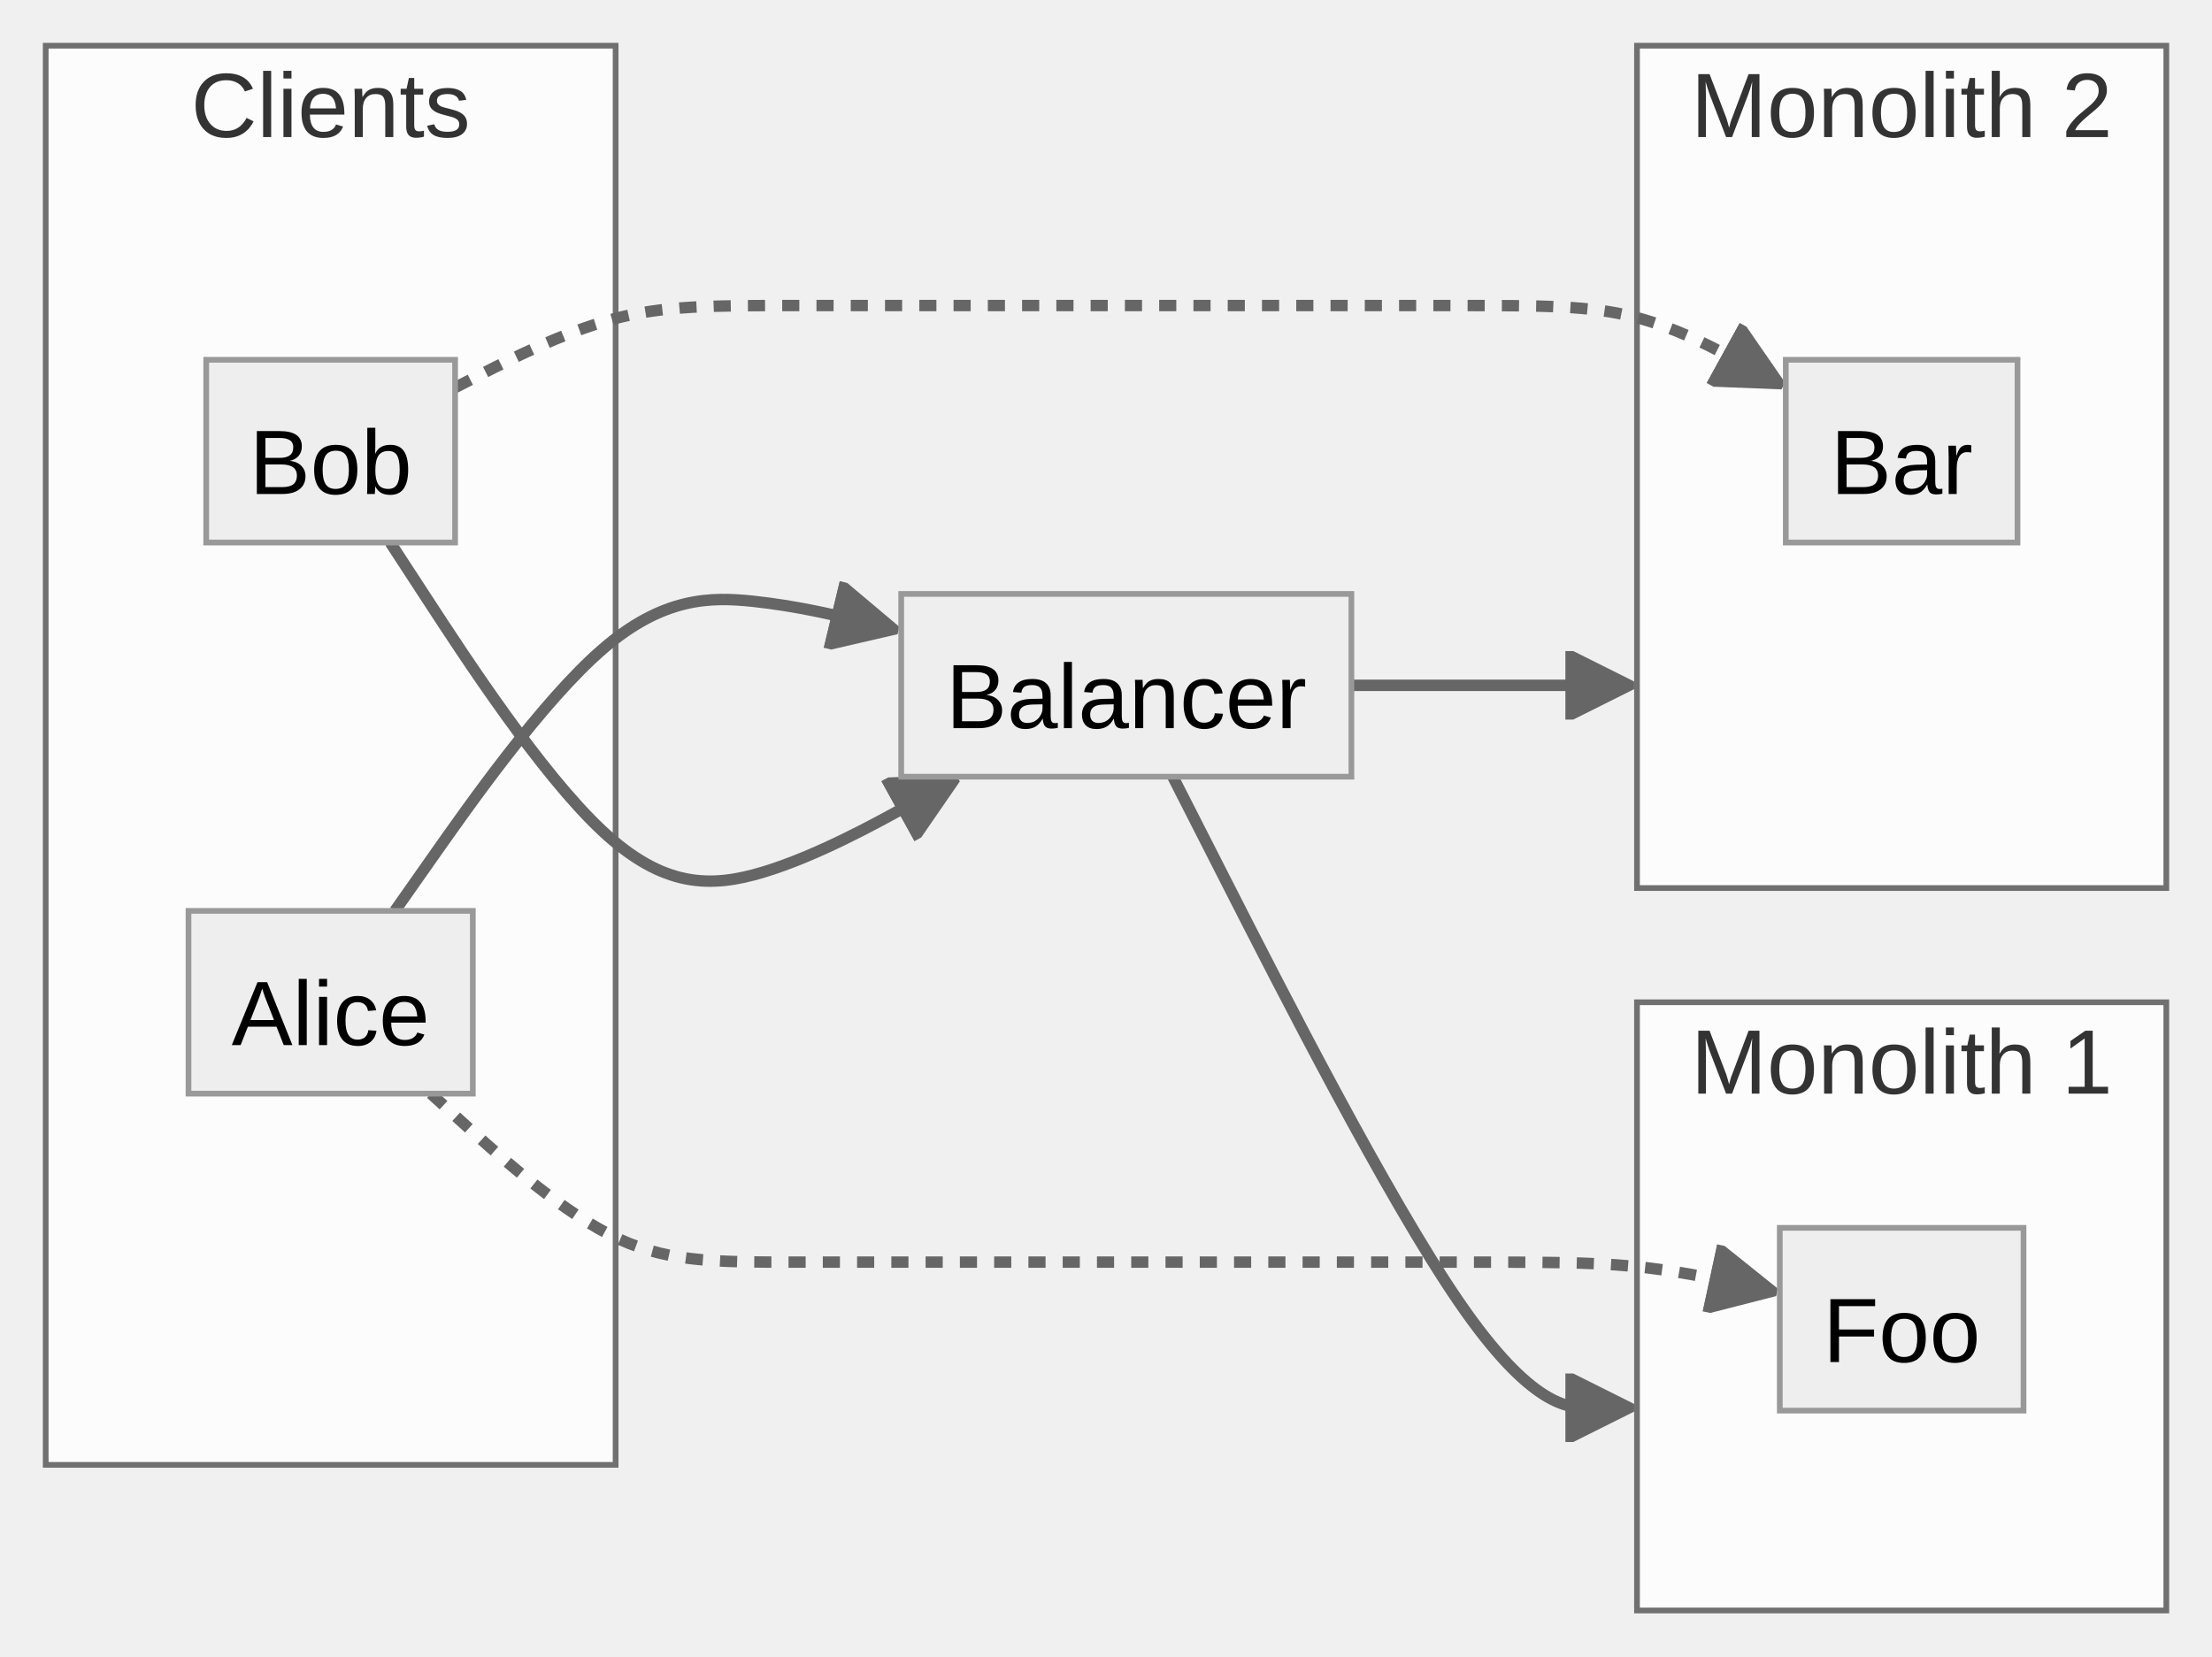
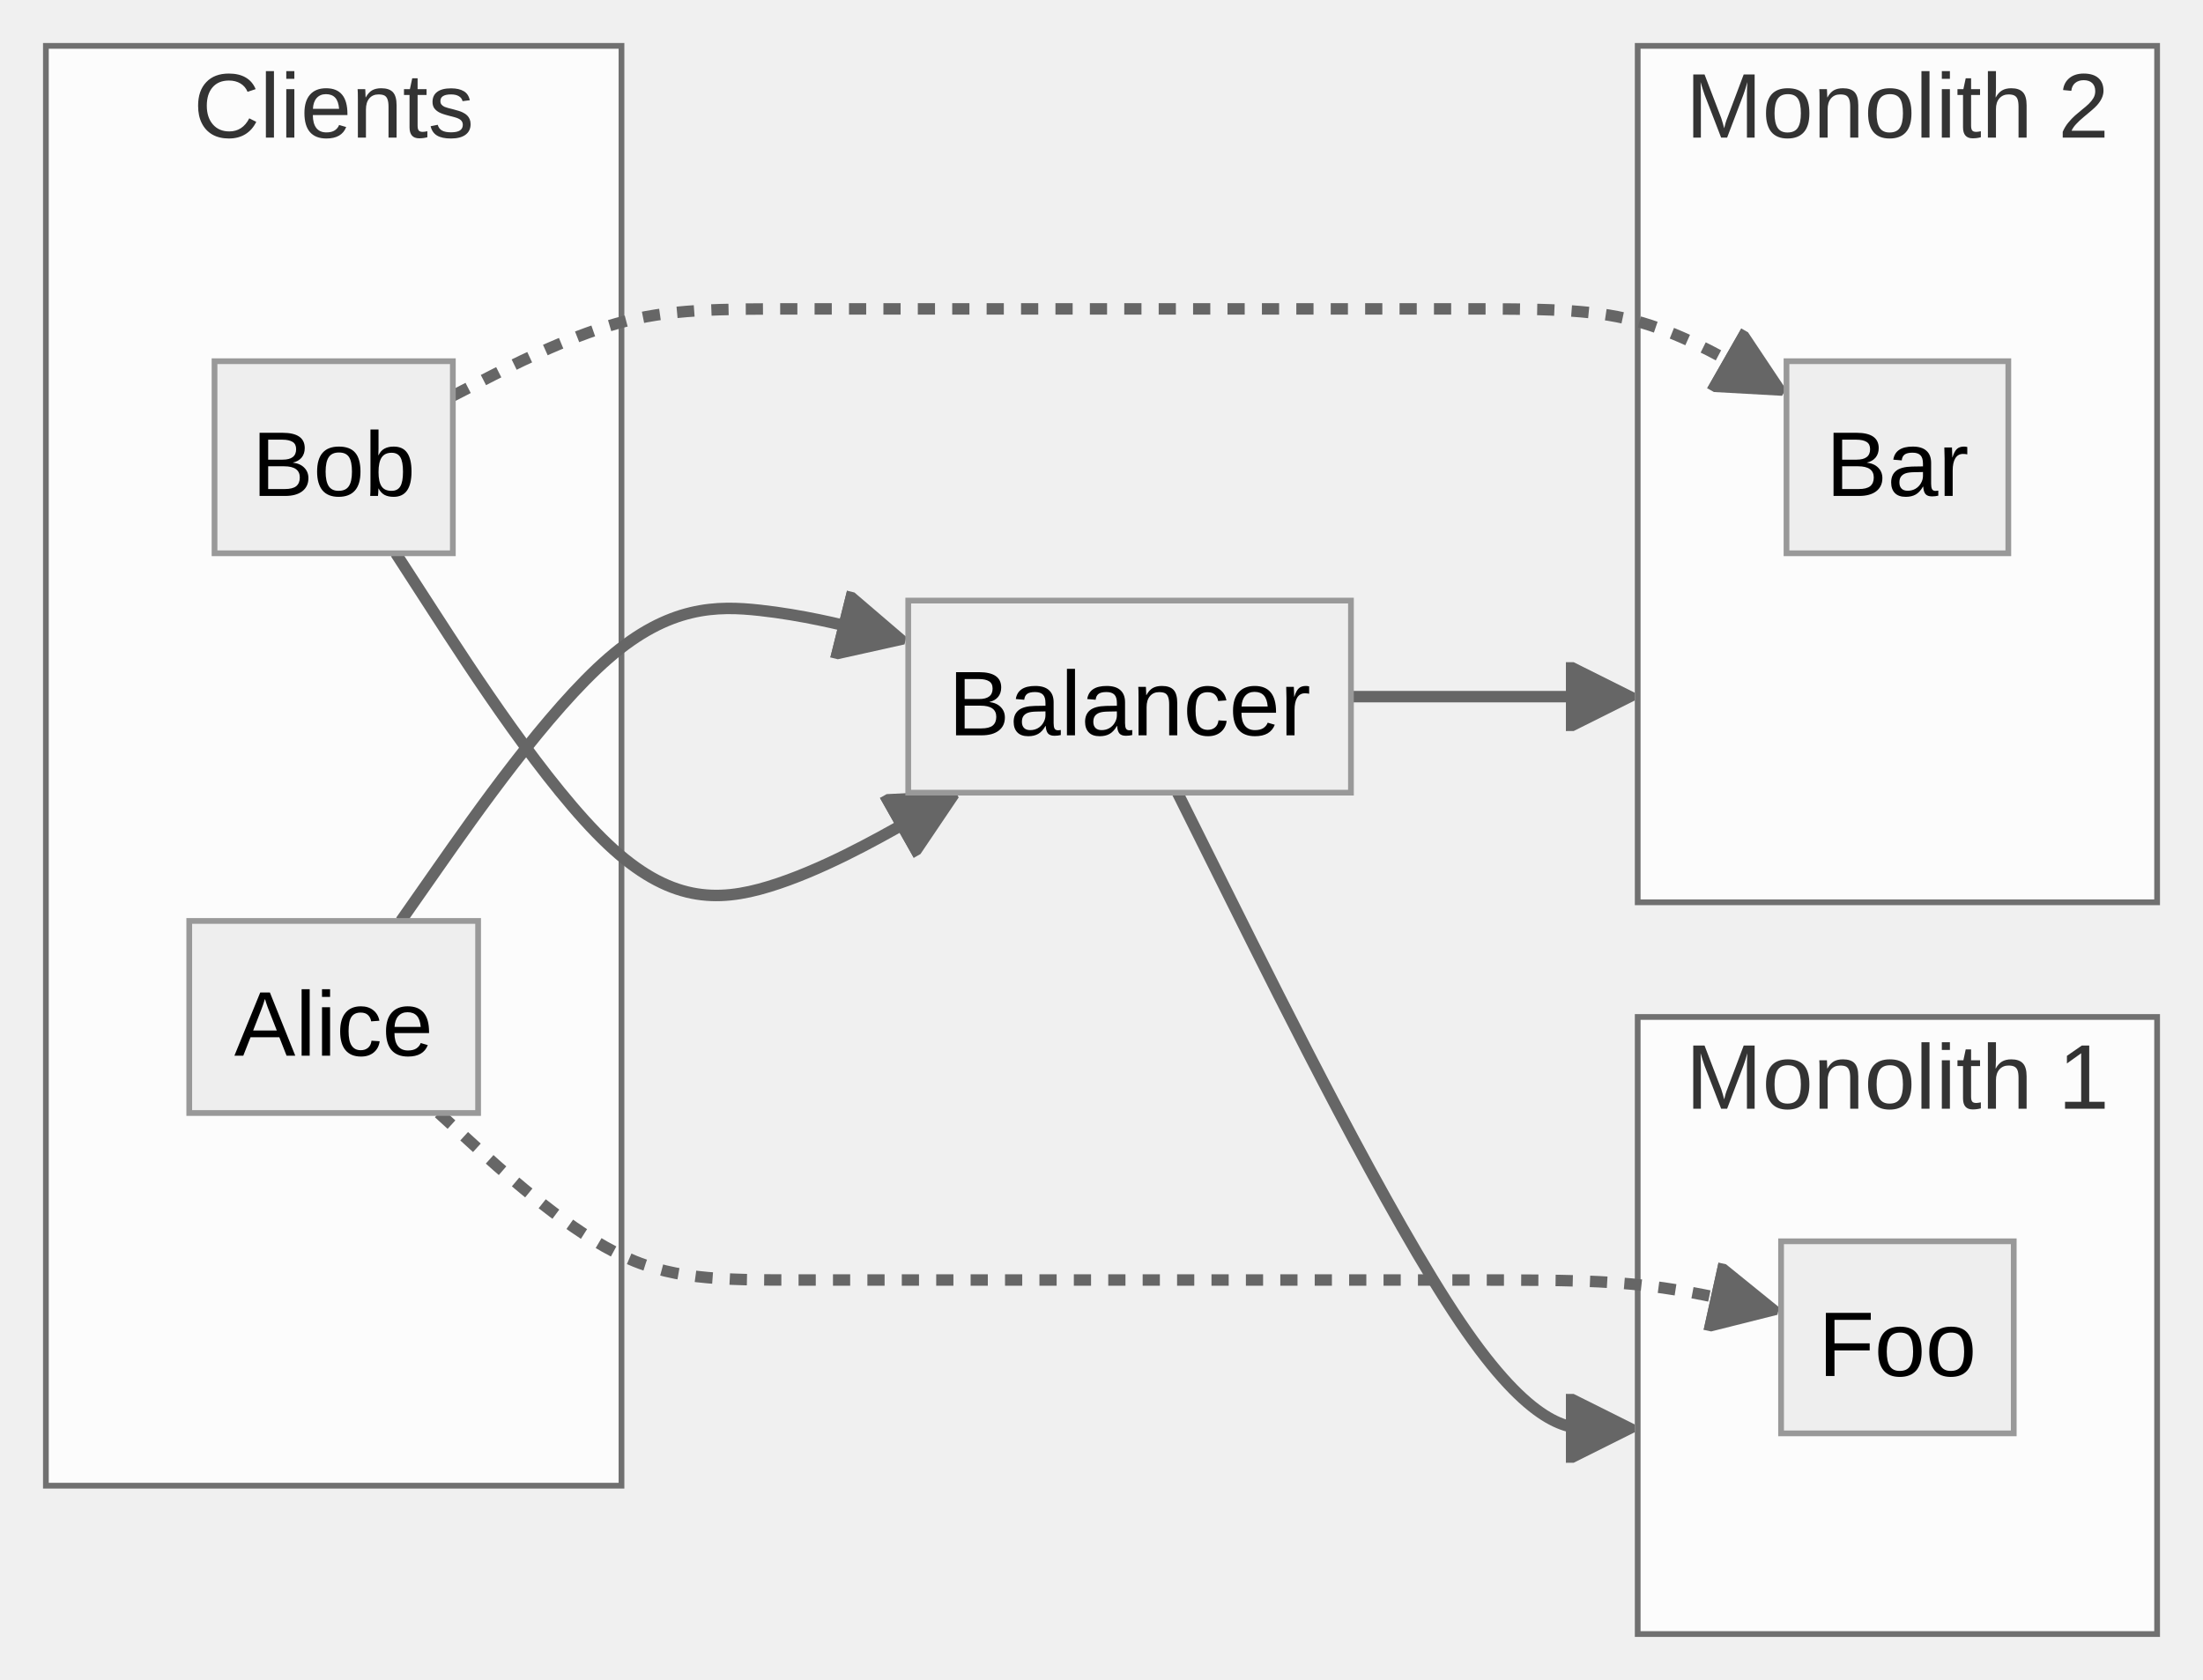
- <svg xmlns="http://www.w3.org/2000/svg" aria-roledescription="flowchart-v2" role="graphics-document document" viewBox="-8 -8 387.273 290" style="max-width: 387.273px; background-color: white;" width="100%" id="my-svg">
+ <svg xmlns="http://www.w3.org/2000/svg" aria-roledescription="flowchart-v2" role="graphics-document document" viewBox="-8 -8 384.133 293" style="max-width: 384.133px; background-color: white;" width="100%" id="my-svg">
  <style>#my-svg{font-family:"trebuchet ms",verdana,arial,sans-serif;font-size:16px;fill:#000000;}#my-svg .error-icon{fill:#552222;}#my-svg .error-text{fill:#552222;stroke:#552222;}#my-svg .edge-thickness-normal{stroke-width:2px;}#my-svg .edge-thickness-thick{stroke-width:3.5px;}#my-svg .edge-pattern-solid{stroke-dasharray:0;}#my-svg .edge-pattern-dashed{stroke-dasharray:3;}#my-svg .edge-pattern-dotted{stroke-dasharray:2;}#my-svg .marker{fill:#666;stroke:#666;}#my-svg .marker.cross{stroke:#666;}#my-svg svg{font-family:"trebuchet ms",verdana,arial,sans-serif;font-size:16px;}#my-svg .label{font-family:"trebuchet ms",verdana,arial,sans-serif;color:#000000;}#my-svg .cluster-label text{fill:#333;}#my-svg .cluster-label span,#my-svg p{color:#333;}#my-svg .label text,#my-svg span,#my-svg p{fill:#000000;color:#000000;}#my-svg .node rect,#my-svg .node circle,#my-svg .node ellipse,#my-svg .node polygon,#my-svg .node path{fill:#eee;stroke:#999;stroke-width:1px;}#my-svg .flowchart-label text{text-anchor:middle;}#my-svg .node .label{text-align:center;}#my-svg .node.clickable{cursor:pointer;}#my-svg .arrowheadPath{fill:#333333;}#my-svg .edgePath .path{stroke:#666;stroke-width:2.0px;}#my-svg .flowchart-link{stroke:#666;fill:none;}#my-svg .edgeLabel{background-color:white;text-align:center;}#my-svg .edgeLabel rect{opacity:0.5;background-color:white;fill:white;}#my-svg .labelBkg{background-color:rgba(255, 255, 255, 0.5);}#my-svg .cluster rect{fill:hsl(0, 0%, 98.922%);stroke:#707070;stroke-width:1px;}#my-svg .cluster text{fill:#333;}#my-svg .cluster span,#my-svg p{color:#333;}#my-svg div.mermaidTooltip{position:absolute;text-align:center;max-width:200px;padding:2px;font-family:"trebuchet ms",verdana,arial,sans-serif;font-size:12px;background:hsl(-160, 0%, 93.333%);border:1px solid #707070;border-radius:2px;pointer-events:none;z-index:100;}#my-svg .flowchartTitleText{text-anchor:middle;font-size:18px;fill:#000000;}#my-svg :root{--mermaid-font-family:"trebuchet ms",verdana,arial,sans-serif;}</style>
  <g>
    <marker orient="auto" markerHeight="12" markerWidth="12" markerUnits="userSpaceOnUse" refY="5" refX="6" viewBox="0 0 10 10" class="marker flowchart" id="my-svg_flowchart-pointEnd">
      <path style="stroke-width: 1; stroke-dasharray: 1, 0;" class="arrowMarkerPath" d="M 0 0 L 10 5 L 0 10 z" />
    </marker>
    <marker orient="auto" markerHeight="12" markerWidth="12" markerUnits="userSpaceOnUse" refY="5" refX="4.5" viewBox="0 0 10 10" class="marker flowchart" id="my-svg_flowchart-pointStart">
      <path style="stroke-width: 1; stroke-dasharray: 1, 0;" class="arrowMarkerPath" d="M 0 5 L 10 10 L 10 0 z" />
    </marker>
    <marker orient="auto" markerHeight="11" markerWidth="11" markerUnits="userSpaceOnUse" refY="5" refX="11" viewBox="0 0 10 10" class="marker flowchart" id="my-svg_flowchart-circleEnd">
      <circle style="stroke-width: 1; stroke-dasharray: 1, 0;" class="arrowMarkerPath" r="5" cy="5" cx="5" />
    </marker>
    <marker orient="auto" markerHeight="11" markerWidth="11" markerUnits="userSpaceOnUse" refY="5" refX="-1" viewBox="0 0 10 10" class="marker flowchart" id="my-svg_flowchart-circleStart">
      <circle style="stroke-width: 1; stroke-dasharray: 1, 0;" class="arrowMarkerPath" r="5" cy="5" cx="5" />
    </marker>
    <marker orient="auto" markerHeight="11" markerWidth="11" markerUnits="userSpaceOnUse" refY="5.2" refX="12" viewBox="0 0 11 11" class="marker cross flowchart" id="my-svg_flowchart-crossEnd">
      <path style="stroke-width: 2; stroke-dasharray: 1, 0;" class="arrowMarkerPath" d="M 1,1 l 9,9 M 10,1 l -9,9" />
    </marker>
    <marker orient="auto" markerHeight="11" markerWidth="11" markerUnits="userSpaceOnUse" refY="5.2" refX="-1" viewBox="0 0 11 11" class="marker cross flowchart" id="my-svg_flowchart-crossStart">
      <path style="stroke-width: 2; stroke-dasharray: 1, 0;" class="arrowMarkerPath" d="M 1,1 l 9,9 M 10,1 l -9,9" />
    </marker>
    <g class="root">
      <g class="clusters">
        <g id="m2" class="cluster default flowchart-label">
-           <rect height="147.5" width="92.672" y="0" x="278.602" ry="0" rx="0" style="" />
-           <g transform="translate(324.9375, 0)" class="cluster-label">
+           <rect height="149.375" width="90.57" y="0" x="277.562" ry="0" rx="0" style="" />
+           <g transform="translate(322.8477, 0)" class="cluster-label">
            <text style="">
              <tspan class="row" x="0" dy="1em" xml:space="preserve">Monolith 2</tspan>
            </text>
          </g>
        </g>
        <g id="m1" class="cluster default flowchart-label">
-           <rect height="106.5" width="92.672" y="167.5" x="278.602" ry="0" rx="0" style="" />
-           <g transform="translate(324.9375, 167.5)" class="cluster-label">
+           <rect height="107.625" width="90.57" y="169.375" x="277.562" ry="0" rx="0" style="" />
+           <g transform="translate(322.8477, 169.375)" class="cluster-label">
            <text style="">
              <tspan class="row" x="0" dy="1em" xml:space="preserve">Monolith 1</tspan>
            </text>
          </g>
        </g>
        <g id="Clients" class="cluster default flowchart-label">
-           <rect height="248.5" width="99.781" y="0" x="0" ry="0" rx="0" style="" />
-           <g transform="translate(49.89062, 0)" class="cluster-label">
+           <rect height="251.125" width="100.367" y="0" x="0" ry="0" rx="0" style="" />
+           <g transform="translate(50.18359, 0)" class="cluster-label">
            <text style="">
              <tspan class="row" x="0" dy="1em" xml:space="preserve">Clients</tspan>
            </text>
          </g>
        </g>
      </g>
      <g class="edgePaths">
-         <path marker-end="url(#my-svg_flowchart-pointEnd)" style="fill:none;" class="edge-thickness-normal edge-pattern-solid flowchart-link LS-c1 LE-b" id="L-c1-b-0" d="M61.134,151.5L67.575,142.333C74.016,133.167,86.899,114.833,97.507,105.667C108.115,96.5,116.448,96.5,123.922,97.296C131.397,98.092,138.013,99.684,141.321,100.48L144.628,101.276" />
-         <path marker-end="url(#my-svg_flowchart-pointEnd)" style="fill:none;" class="edge-thickness-normal edge-pattern-solid flowchart-link LS-c2 LE-b" id="L-c2-b-0" d="M60.325,87L66.901,97.083C73.477,107.167,86.629,127.333,97.372,137.417C108.115,147.5,116.448,147.5,125.738,144.676C135.027,141.853,145.274,136.206,150.397,133.382L155.52,130.558" />
-         <path marker-end="url(#my-svg_flowchart-pointEnd)" style="fill:none;stroke-width:2px;stroke-dasharray:3;" class="edge-thickness-normal edge-pattern-dotted flowchart-link LS-c1 LE-r1" id="L-c1-r1-0" d="M67.435,183.5L72.826,188.417C78.217,193.333,88.999,203.167,98.557,208.083C108.115,213,116.448,213,131.35,213C146.251,213,167.721,213,189.191,213C210.661,213,232.132,213,247.033,213C261.935,213,270.268,213,277.738,213.713C285.208,214.426,291.814,215.852,295.118,216.564L298.421,217.277" />
-         <path marker-end="url(#my-svg_flowchart-pointEnd)" style="fill:none;stroke-width:2px;stroke-dasharray:3;" class="edge-thickness-normal edge-pattern-dotted flowchart-link LS-c2 LE-r2" id="L-c2-r2-0" d="M71.676,59.865L76.36,57.471C81.044,55.077,90.413,50.288,99.264,47.894C108.115,45.5,116.448,45.5,131.35,45.5C146.251,45.5,167.721,45.5,189.191,45.5C210.661,45.5,232.132,45.5,247.033,45.5C261.935,45.5,270.268,45.5,278.003,47.464C285.737,49.427,292.873,53.354,296.441,55.318L300.009,57.281" />
-         <path marker-end="url(#my-svg_flowchart-pointEnd)" style="fill:none;" class="edge-thickness-normal edge-pattern-solid flowchart-link LS-b LE-m1" id="L-b-m1-0" d="M197.338,128L206.715,146.417C216.093,164.833,234.847,201.667,247.508,220.083C260.168,238.5,266.735,238.5,270.018,238.5L273.302,238.5" />
-         <path marker-end="url(#my-svg_flowchart-pointEnd)" style="fill:none;" class="edge-thickness-normal edge-pattern-solid flowchart-link LS-b LE-m2" id="L-b-m2-0" d="M228.602,112L232.768,112C236.935,112,245.268,112,252.718,112C260.168,112,266.735,112,270.018,112L273.302,112" />
+         <path marker-end="url(#my-svg_flowchart-pointEnd)" style="fill:none;" class="edge-thickness-normal edge-pattern-solid flowchart-link LS-c1 LE-b" id="L-c1-b-0" d="M61.899,152.625L68.31,143.458C74.722,134.292,87.544,115.958,98.122,106.792C108.701,97.625,117.034,97.625,124.51,98.451C131.986,99.277,138.606,100.93,141.915,101.756L145.225,102.582" />
+         <path marker-end="url(#my-svg_flowchart-pointEnd)" style="fill:none;" class="edge-thickness-normal edge-pattern-solid flowchart-link LS-c2 LE-b" id="L-c2-b-0" d="M61.012,88.5L67.571,98.646C74.131,108.792,87.249,129.083,97.975,139.229C108.701,149.375,117.034,149.375,126.082,146.621C135.13,143.868,144.892,138.361,149.774,135.607L154.655,132.854" />
+         <path marker-end="url(#my-svg_flowchart-pointEnd)" style="fill:none;stroke-width:2px;stroke-dasharray:3;" class="edge-thickness-normal edge-pattern-dotted flowchart-link LS-c1 LE-r1" id="L-c1-r1-0" d="M68.507,186.125L73.817,190.979C79.127,195.833,89.747,205.542,99.224,210.396C108.701,215.25,117.034,215.25,131.8,215.25C146.566,215.25,167.766,215.25,188.965,215.25C210.164,215.25,231.363,215.25,246.13,215.25C260.896,215.25,269.229,215.25,276.7,215.98C284.171,216.709,290.779,218.168,294.083,218.898L297.387,219.628" />
+         <path marker-end="url(#my-svg_flowchart-pointEnd)" style="fill:none;stroke-width:2px;stroke-dasharray:3;" class="edge-thickness-normal edge-pattern-dotted flowchart-link LS-c2 LE-r2" id="L-c2-r2-0" d="M70.961,61.037L75.862,58.51C80.763,55.983,90.565,50.929,99.633,48.402C108.701,45.875,117.034,45.875,131.8,45.875C146.566,45.875,167.766,45.875,188.965,45.875C210.164,45.875,231.363,45.875,246.13,45.875C260.896,45.875,269.229,45.875,276.953,47.908C284.677,49.94,291.792,54.005,295.349,56.038L298.906,58.07" />
+         <path marker-end="url(#my-svg_flowchart-pointEnd)" style="fill:none;" class="edge-thickness-normal edge-pattern-solid flowchart-link LS-b LE-m1" id="L-b-m1-0" d="M197.312,130.25L206.52,148.729C215.729,167.208,234.146,204.167,246.637,222.646C259.129,241.125,265.696,241.125,268.979,241.125L272.262,241.125" />
+         <path marker-end="url(#my-svg_flowchart-pointEnd)" style="fill:none;" class="edge-thickness-normal edge-pattern-solid flowchart-link LS-b LE-m2" id="L-b-m2-0" d="M227.562,113.5L231.729,113.5C235.896,113.5,244.229,113.5,251.679,113.5C259.129,113.5,265.696,113.5,268.979,113.5L272.262,113.5" />
      </g>
      <g class="edgeLabels">
        <g class="edgeLabel">
          <g transform="translate(0, 0)" class="label">
            <rect height="0" width="0" ry="0" rx="0" />
            <text style="">
              <tspan class="row" x="0" dy="1em" xml:space="preserve" />
            </text>
          </g>
        </g>
        <g class="edgeLabel">
          <g transform="translate(0, 0)" class="label">
            <rect height="0" width="0" ry="0" rx="0" />
            <text style="">
              <tspan class="row" x="0" dy="1em" xml:space="preserve" />
            </text>
          </g>
        </g>
        <g class="edgeLabel">
          <g transform="translate(0, 0)" class="label">
            <rect height="0" width="0" ry="0" rx="0" />
            <text style="">
              <tspan class="row" x="0" dy="1em" xml:space="preserve" />
            </text>
          </g>
        </g>
        <g class="edgeLabel">
          <g transform="translate(0, 0)" class="label">
            <rect height="0" width="0" ry="0" rx="0" />
            <text style="">
              <tspan class="row" x="0" dy="1em" xml:space="preserve" />
            </text>
          </g>
        </g>
        <g class="edgeLabel">
          <g transform="translate(0, 0)" class="label">
            <rect height="0" width="0" ry="0" rx="0" />
            <text style="">
              <tspan class="row" x="0" dy="1em" xml:space="preserve" />
            </text>
          </g>
        </g>
        <g class="edgeLabel">
          <g transform="translate(0, 0)" class="label">
            <rect height="0" width="0" ry="0" rx="0" />
            <text style="">
              <tspan class="row" x="0" dy="1em" xml:space="preserve" />
            </text>
          </g>
        </g>
      </g>
      <g class="nodes">
-         <g transform="translate(324.9375, 71)" id="flowchart-r2-13" class="node default default flowchart-label">
-           <rect height="32" width="40.57" y="-16" x="-20.285" ry="0" rx="0" style="" class="basic label-container" />
-           <g transform="translate(0, -8.5)" style="" class="label">
+         <g transform="translate(322.8477, 71.75)" id="flowchart-r2-13" class="node default default flowchart-label">
+           <rect height="33.5" width="38.68" y="-16.75" x="-19.34" ry="0" rx="0" style="" class="basic label-container" />
+           <g transform="translate(0, -9.25)" style="" class="label">
            <rect />
            <text style="">
              <tspan class="row" x="0" dy="1em" xml:space="preserve">Bar</tspan>
            </text>
          </g>
        </g>
-         <g transform="translate(324.9375, 223)" id="flowchart-r1-8" class="node default default flowchart-label">
-           <rect height="32" width="42.672" y="-16" x="-21.336" ry="0" rx="0" style="" class="basic label-container" />
-           <g transform="translate(0, -8.5)" style="" class="label">
+         <g transform="translate(322.8477, 225.25)" id="flowchart-r1-8" class="node default default flowchart-label">
+           <rect height="33.5" width="40.57" y="-16.75" x="-20.285" ry="0" rx="0" style="" class="basic label-container" />
+           <g transform="translate(0, -9.25)" style="" class="label">
            <rect />
            <text style="">
              <tspan class="row" x="0" dy="1em" xml:space="preserve">Foo</tspan>
            </text>
          </g>
        </g>
-         <g transform="translate(49.89062, 167.5)" id="flowchart-c1-0" class="node default default flowchart-label">
-           <rect height="32" width="49.781" y="-16" x="-24.891" ry="0" rx="0" style="" class="basic label-container" />
-           <g transform="translate(0, -8.5)" style="" class="label">
+         <g transform="translate(50.18359, 169.375)" id="flowchart-c1-0" class="node default default flowchart-label">
+           <rect height="33.5" width="50.367" y="-16.75" x="-25.184" ry="0" rx="0" style="" class="basic label-container" />
+           <g transform="translate(0, -9.25)" style="" class="label">
            <rect />
            <text style="">
              <tspan class="row" x="0" dy="1em" xml:space="preserve">Alice</tspan>
            </text>
          </g>
        </g>
-         <g transform="translate(49.89062, 71)" id="flowchart-c2-1" class="node default default flowchart-label">
-           <rect height="32" width="43.57" y="-16" x="-21.785" ry="0" rx="0" style="" class="basic label-container" />
-           <g transform="translate(0, -8.5)" style="" class="label">
+         <g transform="translate(50.18359, 71.75)" id="flowchart-c2-1" class="node default default flowchart-label">
+           <rect height="33.5" width="41.555" y="-16.75" x="-20.777" ry="0" rx="0" style="" class="basic label-container" />
+           <g transform="translate(0, -9.25)" style="" class="label">
            <rect />
            <text style="">
              <tspan class="row" x="0" dy="1em" xml:space="preserve">Bob</tspan>
            </text>
          </g>
        </g>
-         <g transform="translate(189.1914, 112)" id="flowchart-b-3" class="node default default flowchart-label">
-           <rect height="32" width="78.82" y="-16" x="-39.41" ry="0" rx="0" style="" class="basic label-container" />
-           <g transform="translate(0, -8.5)" style="" class="label">
+         <g transform="translate(188.9648, 113.5)" id="flowchart-b-3" class="node default default flowchart-label">
+           <rect height="33.5" width="77.195" y="-16.75" x="-38.598" ry="0" rx="0" style="" class="basic label-container" />
+           <g transform="translate(0, -9.25)" style="" class="label">
            <rect />
            <text style="">
              <tspan class="row" x="0" dy="1em" xml:space="preserve">Balancer</tspan>
            </text>
          </g>
        </g>
      </g>
    </g>
  </g>
</svg>
